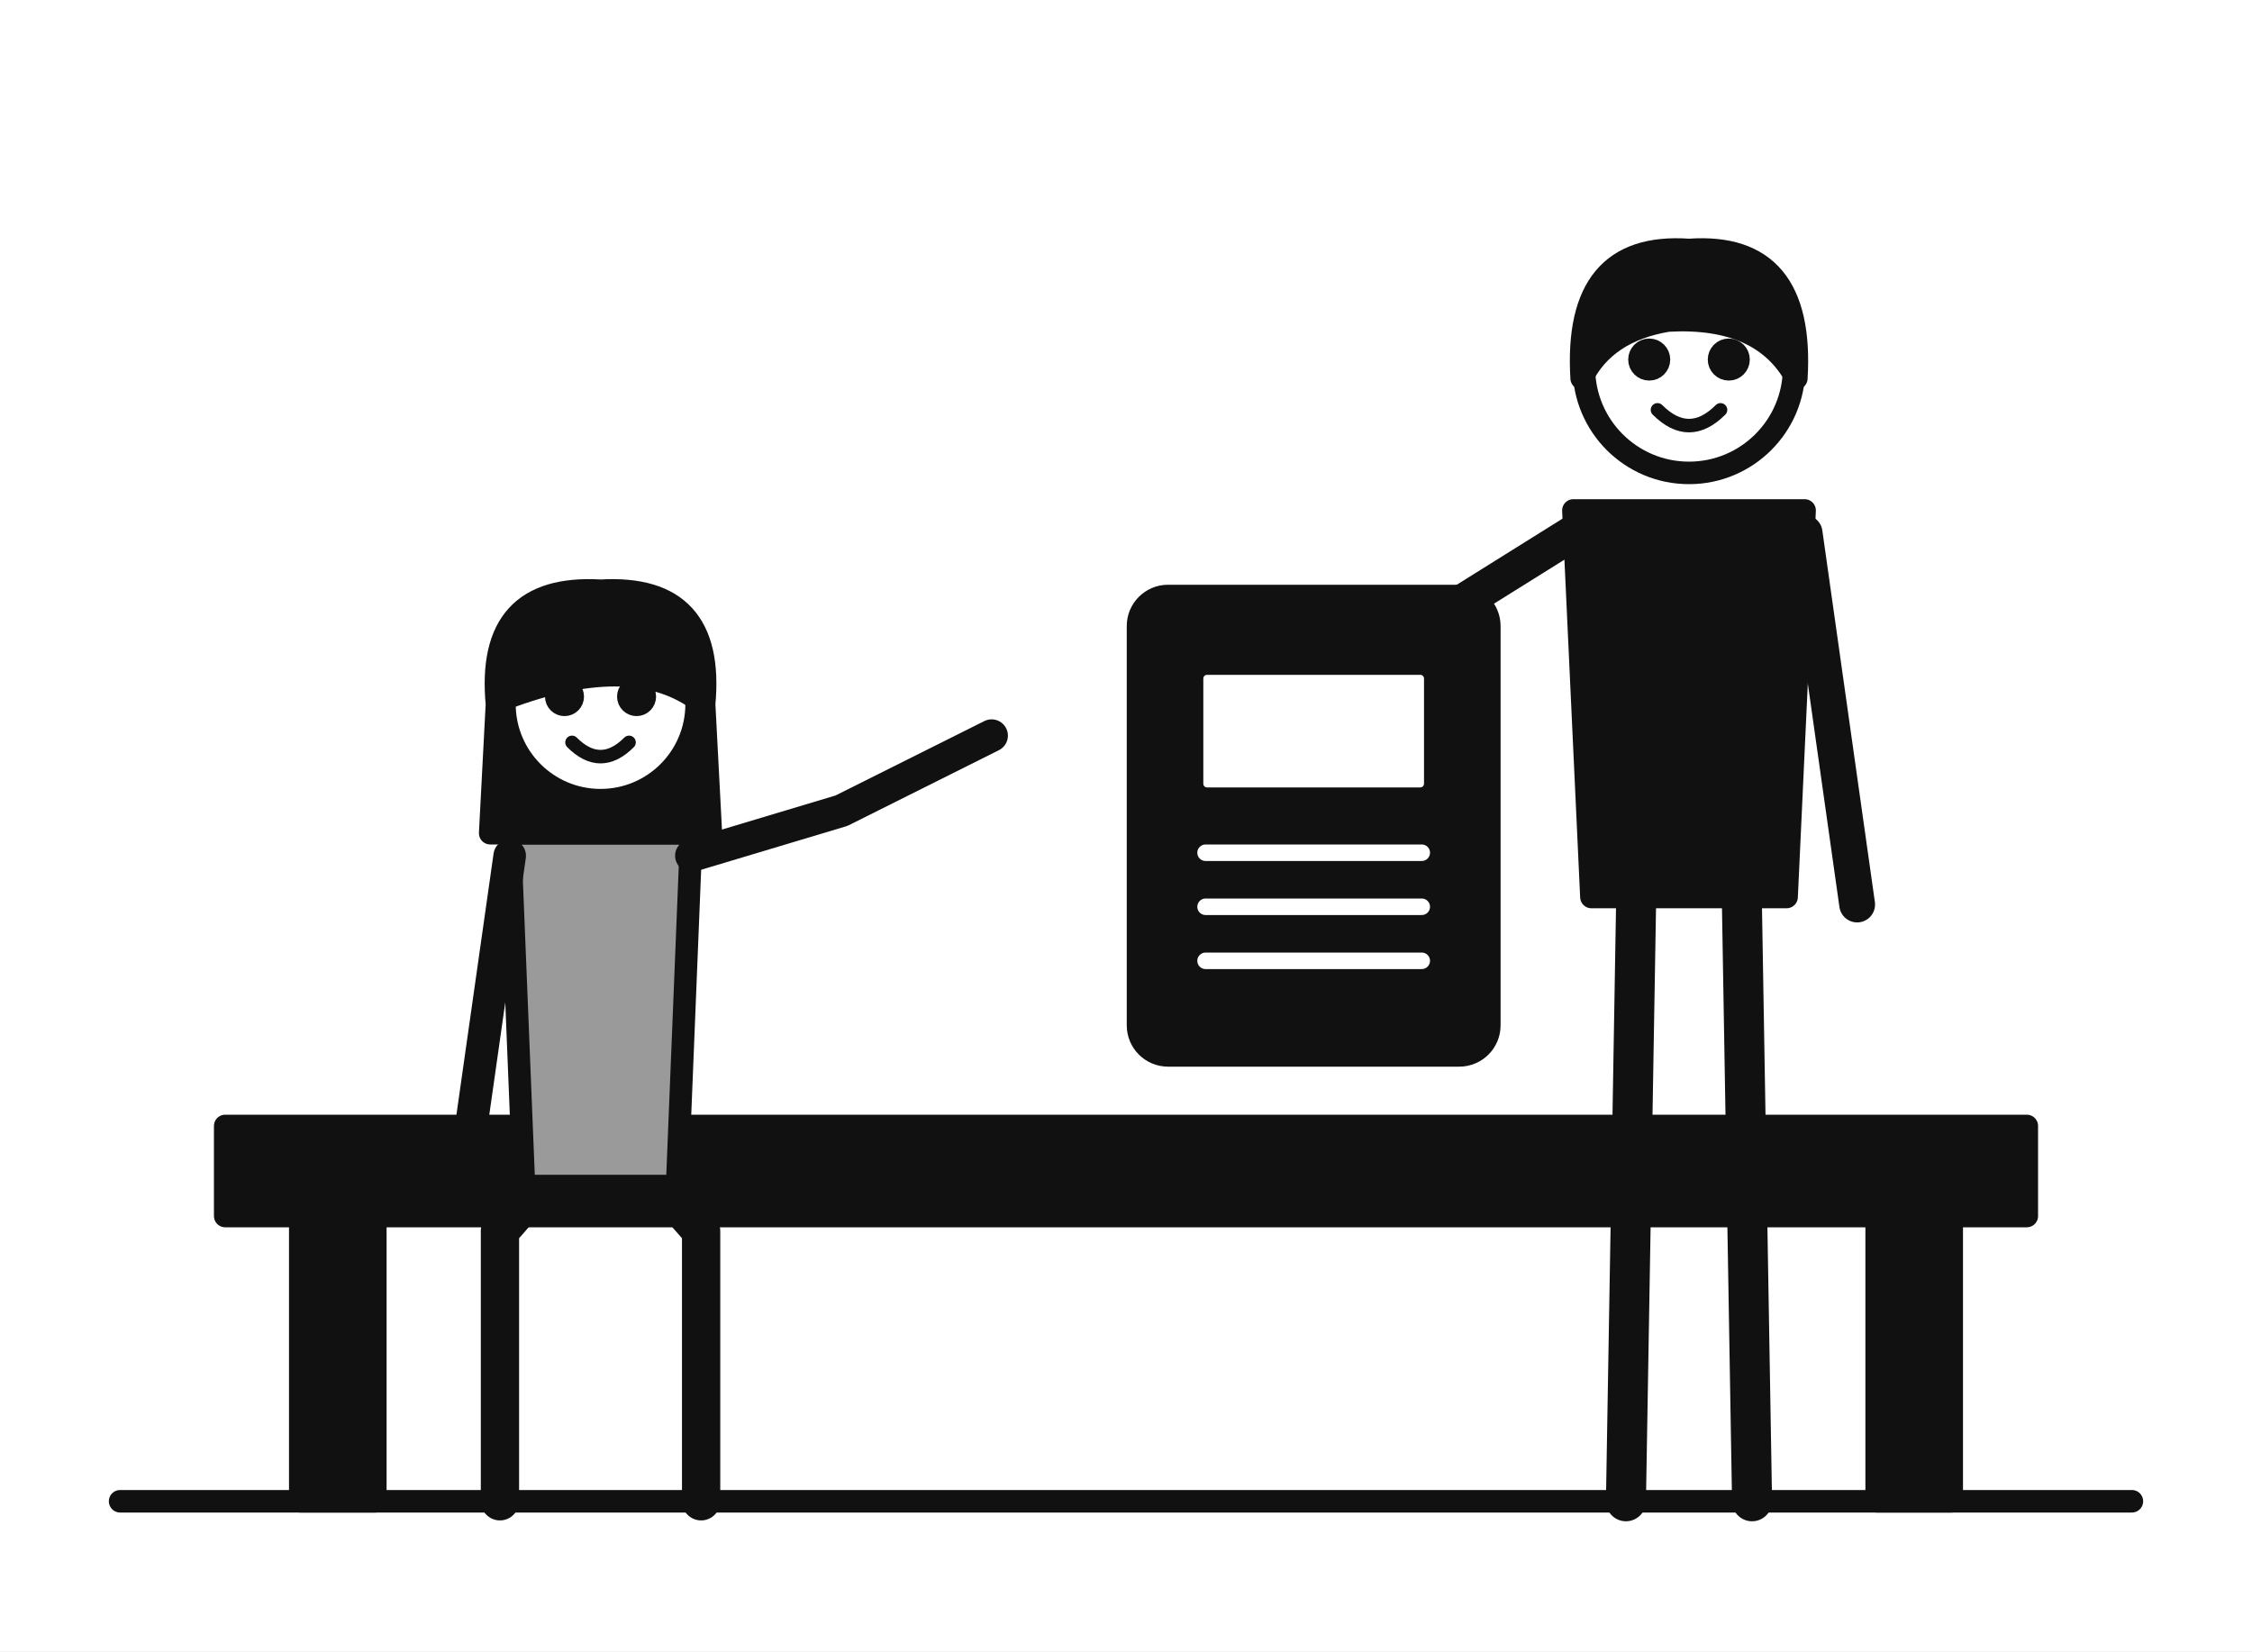
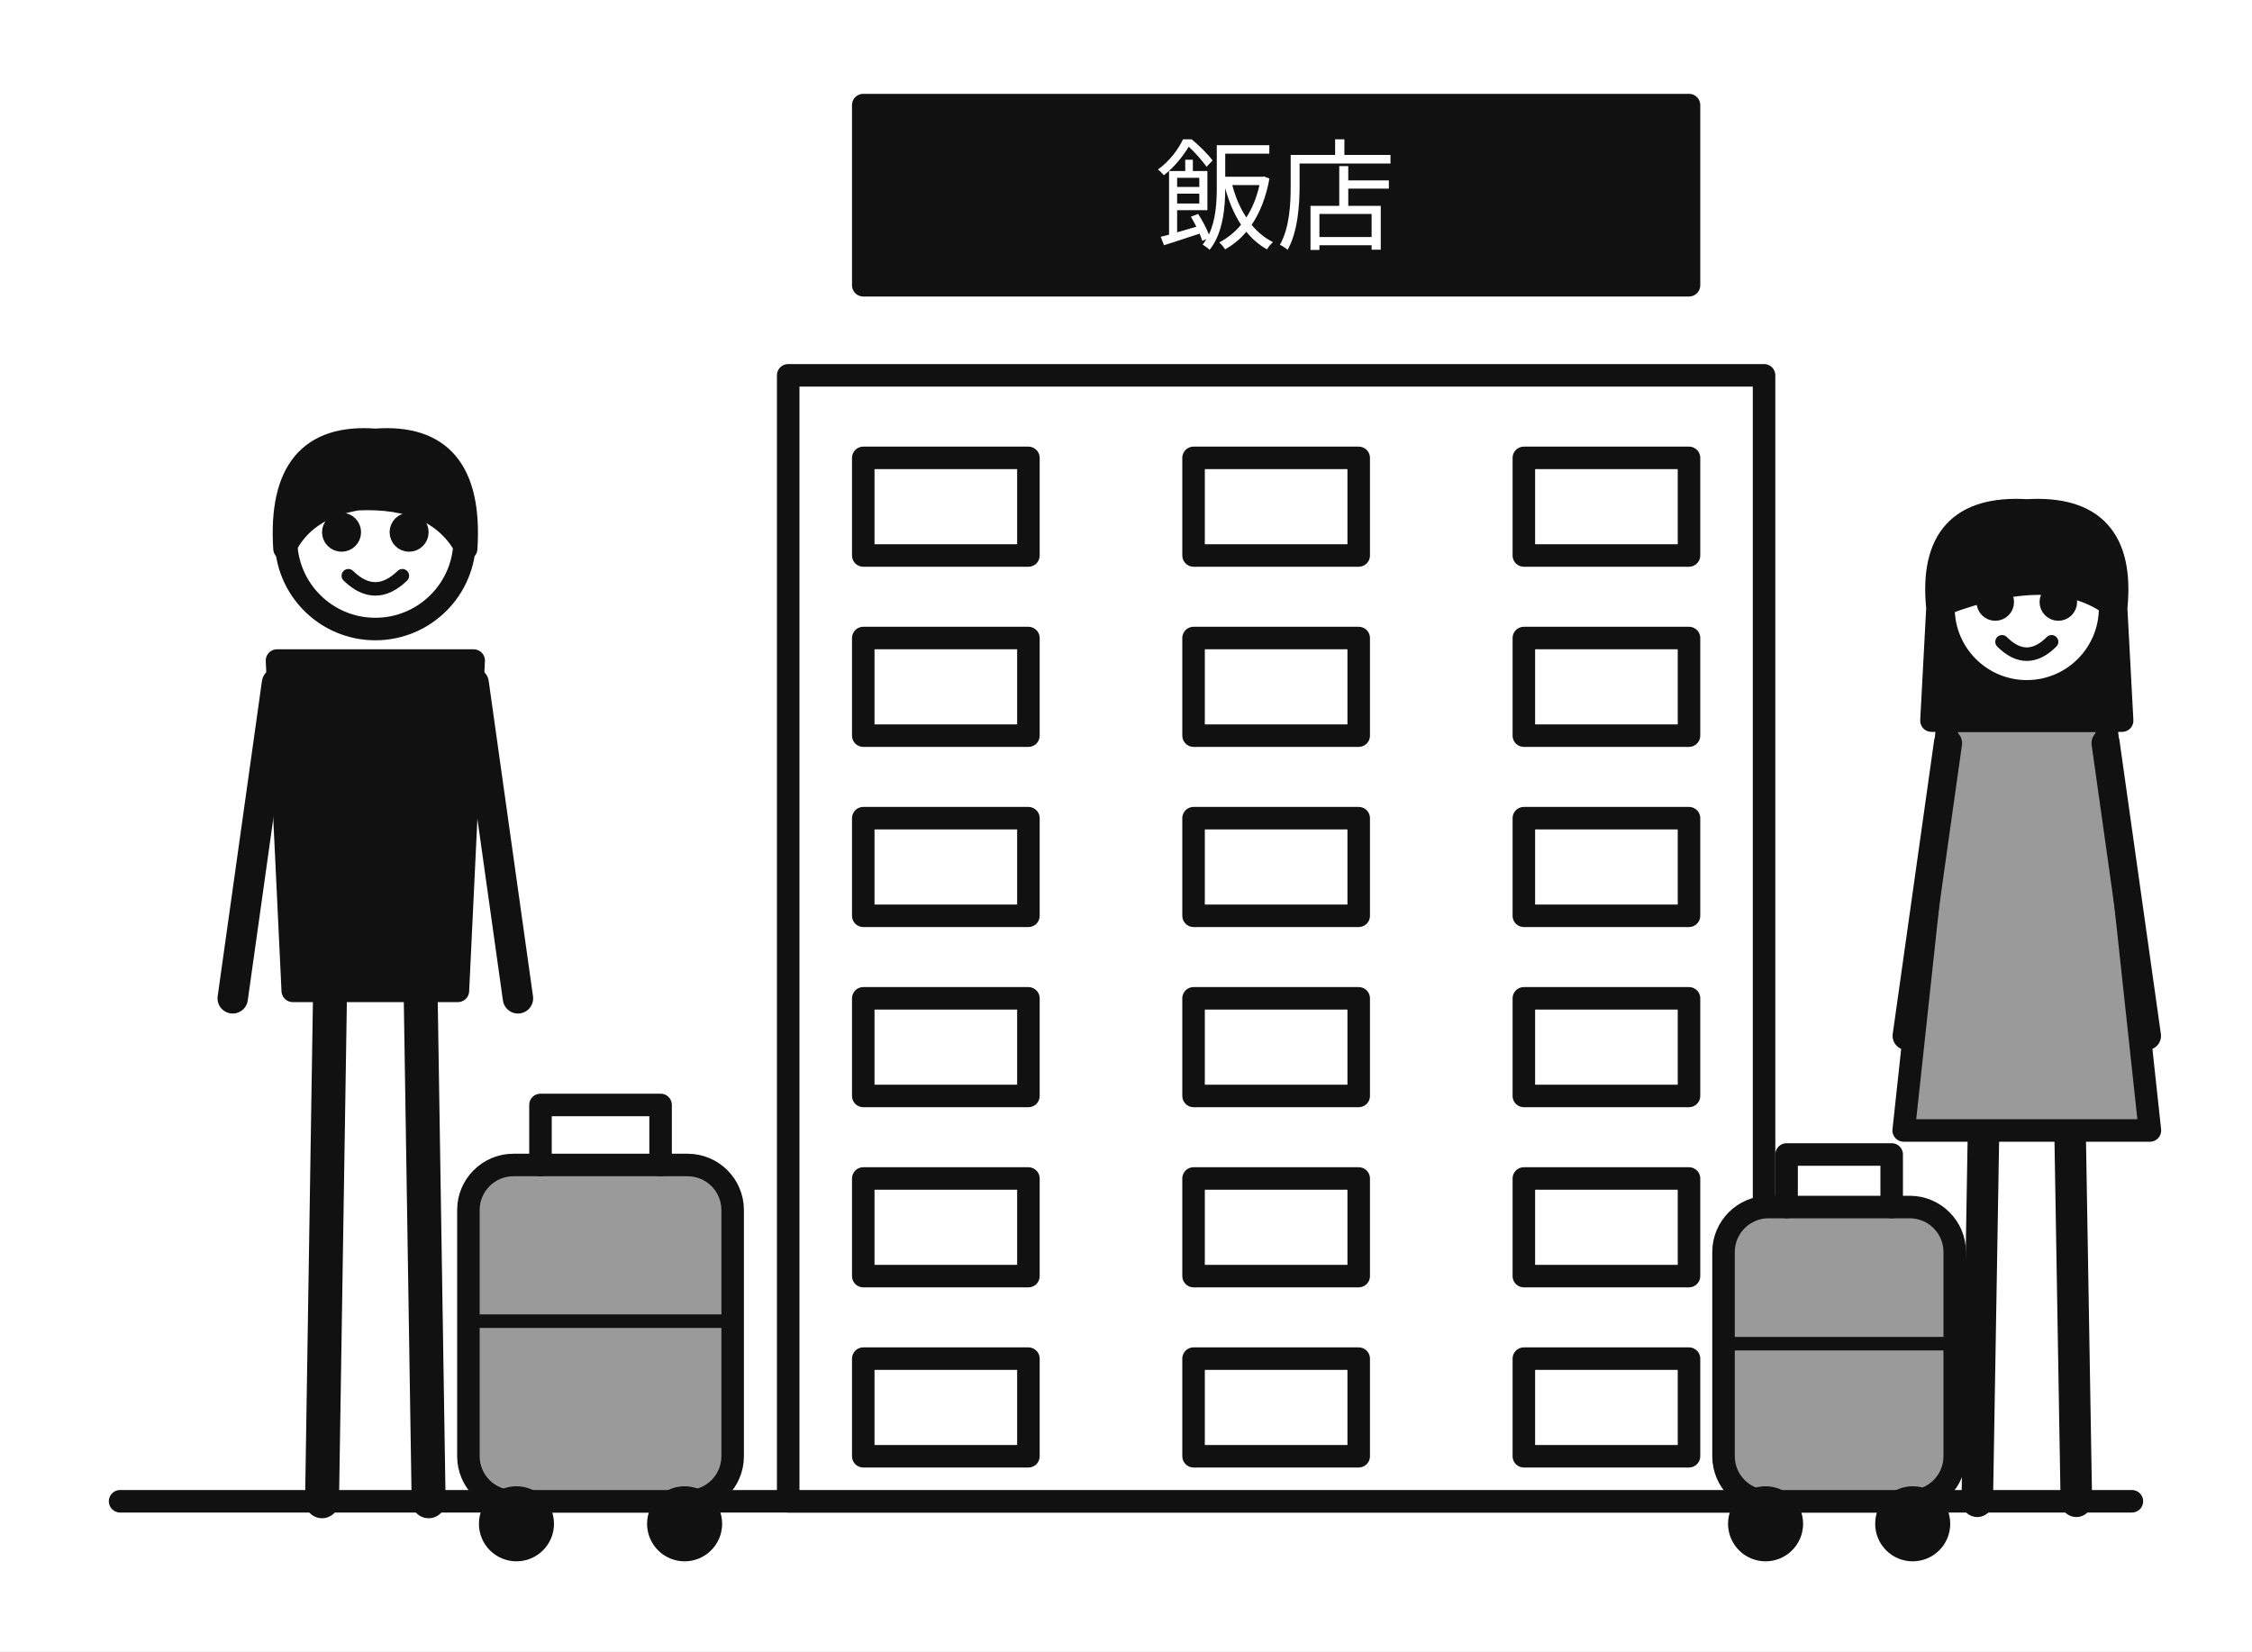
<svg xmlns="http://www.w3.org/2000/svg" viewBox="0 0 300 220">
  <style>.g{fill:none;stroke:#111;stroke-width:3;stroke-linecap:round;stroke-linejoin:round}.p{fill:#fff;stroke:#111;stroke-width:3;stroke-linejoin:round;stroke-linecap:round}.h{fill:#111;stroke:#111;stroke-width:3;stroke-linejoin:round;stroke-linecap:round}.a{fill:#9a9a9a;stroke:#111;stroke-width:3;stroke-linejoin:round;stroke-linecap:round}.t{fill:none;stroke:#111;stroke-width:1.8;stroke-linecap:round;stroke-linejoin:round}.w{fill:none;stroke:#fff;stroke-width:2.2;stroke-linecap:round}.m{fill:#d8342c;stroke:#111;stroke-width:3;stroke-linejoin:round}.hijau{fill:#3a9d4a;stroke:#111;stroke-width:3;stroke-linejoin:round}.biru{fill:#2f6fd6;stroke:#111;stroke-width:3;stroke-linejoin:round}.kuning{fill:#f2c230;stroke:#111;stroke-width:3;stroke-linejoin:round}.birutua{fill:#1c3470;stroke:#111;stroke-width:3;stroke-linejoin:round}.n{fill:#fff;stroke:none}text{font-family:'DFKai-SB','BiauKai','Kaiti TC','Noto Serif TC',serif;fill:#111}.d{font-family:'Segoe UI',Roboto,Arial,sans-serif;font-weight:700}</style>
  <rect width="300" height="220" fill="#fff" />
  <polyline class="g" points="16,200 284,200" />
-   <rect class="h" x="30" y="150" width="240" height="12" rx="0" />
-   <rect class="h" x="40" y="162" width="10" height="38" rx="0" />
-   <rect class="h" x="250" y="162" width="10" height="38" rx="0" />
-   <polyline class="g" points="73.6,156 66.6,164 66.6,200" style="stroke-width:5.1" />
-   <polyline class="g" points="86.4,156 93.4,164 93.4,200" style="stroke-width:5.1" />
-   <polygon class="a" points="67.9,111 92.1,111 90.2,158 69.8,158" />
-   <polyline class="g" points="67.9,114 61.5,159" style="stroke-width:4.335" />
-   <polyline class="g" points="92.1,114 112.1,108 132.1,98" style="stroke-width:4.335" />
-   <path class="h" d="M66.2 93.8 Q64.7 77.8 80 78.7 Q95.3 77.8 93.8 93.8 L94.7 111 L65.3 111 Z" />
-   <circle class="p" cx="80" cy="93.8" r="12.8" />
-   <path class="h" d="M67.2 93.1 Q68.5 79.8 80 80.4 Q91.5 79.8 92.8 93.1 Q83.8 86.8 67.2 93.1 Z" />
-   <circle class="h" cx="75.2" cy="92.8" r="1.1" />
-   <circle class="h" cx="84.8" cy="92.8" r="1.1" />
-   <path class="t" d="M76.2 98.9 Q80 102.7 83.8 98.9" />
-   <polyline class="g" points="218,117.5 216.6,200" style="stroke-width:5.33" />
-   <polyline class="g" points="232,117.5 233.4,200" style="stroke-width:5.33" />
-   <polygon class="h" points="209.6,68 240.4,68 238,119.5 212,119.5" />
-   <polyline class="g" points="209.6,71 193.6,81 175.6,85" style="stroke-width:4.769" />
-   <polyline class="g" points="240.4,71 247.4,120.5" style="stroke-width:4.769" />
-   <circle class="p" cx="225" cy="49" r="14" />
-   <path class="h" d="M210.7 50.4 Q209.6 32.2 225 33.3 Q240.4 32.2 239.3 50.4 Q234.8 42 222.2 42.7 Q213.8 44.1 210.7 50.4 Z" />
-   <circle class="h" cx="219.7" cy="47.9" r="1.3" />
-   <circle class="h" cx="230.3" cy="47.9" r="1.3" />
-   <path class="t" d="M220.8 54.6 Q225 58.8 229.2 54.6" />
-   <rect class="h" x="151.6" y="79.4" width="46.8" height="61.2" rx="4" />
-   <rect class="p" x="158.8" y="88.4" width="32.4" height="18" rx="2" />
-   <polyline class="w" points="160.6,113.6 189.4,113.6" />
-   <polyline class="w" points="160.6,120.8 189.4,120.8" />
-   <polyline class="w" points="160.6,128 189.4,128" />
+   <rect class="p" x="105" y="50" width="130" height="150" rx="0" />
+   <rect class="p" x="115" y="181" width="22" height="13" rx="0" />
+   <rect class="p" x="159" y="181" width="22" height="13" rx="0" />
+   <rect class="p" x="203" y="181" width="22" height="13" rx="0" />
+   <rect class="p" x="115" y="157" width="22" height="13" rx="0" />
+   <rect class="p" x="159" y="157" width="22" height="13" rx="0" />
+   <rect class="p" x="203" y="157" width="22" height="13" rx="0" />
+   <rect class="p" x="115" y="133" width="22" height="13" rx="0" />
+   <rect class="p" x="159" y="133" width="22" height="13" rx="0" />
+   <rect class="p" x="203" y="133" width="22" height="13" rx="0" />
+   <rect class="p" x="115" y="109" width="22" height="13" rx="0" />
+   <rect class="p" x="159" y="109" width="22" height="13" rx="0" />
+   <rect class="p" x="203" y="109" width="22" height="13" rx="0" />
+   <rect class="p" x="115" y="85" width="22" height="13" rx="0" />
+   <rect class="p" x="159" y="85" width="22" height="13" rx="0" />
+   <rect class="p" x="203" y="85" width="22" height="13" rx="0" />
+   <rect class="p" x="115" y="61" width="22" height="13" rx="0" />
+   <rect class="p" x="159" y="61" width="22" height="13" rx="0" />
+   <rect class="p" x="203" y="61" width="22" height="13" rx="0" />
+   <rect class="h" x="115" y="14" width="110" height="24" rx="0" />
+   <text x="170" y="32" font-size="16" text-anchor="middle" style="fill:#fff">飯店</text>
+   <polyline class="g" points="44,130 42.9,200" style="stroke-width:4.522" />
+   <polyline class="g" points="56,130 57.1,200" style="stroke-width:4.522" />
+   <polygon class="h" points="36.9,88 63.1,88 61,132 39,132" />
+   <polyline class="g" points="36.9,91 31,133" style="stroke-width:4.046" />
+   <polyline class="g" points="63.1,91 69,133" style="stroke-width:4.046" />
+   <circle class="p" cx="50" cy="71.9" r="11.9" />
+   <path class="h" d="M37.9 73.1 Q36.9 57.6 50 58.6 Q63.1 57.6 62.1 73.1 Q58.3 66 47.6 66.5 Q40.5 67.7 37.9 73.1 Z" />
+   <circle class="h" cx="45.5" cy="70.9" r="1.1" />
+   <circle class="h" cx="54.5" cy="70.9" r="1.1" />
+   <path class="t" d="M46.4 76.7 Q50 80.2 53.6 76.7" />
+   <rect class="a" x="62.4" y="155.2" width="35.2" height="44.8" rx="6" />
+   <path class="g" d="M72 155.2 l0 -8 l16 0 l0 8" />
+   <polyline class="t" points="62.4,176 97.6,176" />
+   <circle class="h" cx="68.8" cy="203" r="3.5" />
+   <circle class="h" cx="91.2" cy="203" r="3.5" />
+   <polyline class="g" points="264.5,135 263.4,200" style="stroke-width:4.199" />
+   <polyline class="g" points="275.5,135 276.6,200" style="stroke-width:4.199" />
+   <polygon class="a" points="259.5,96 280.5,96 286.4,150.6 253.6,150.6" />
+   <polyline class="g" points="259.5,99 254,138" style="stroke-width:3.757" />
+   <polyline class="g" points="280.5,99 286,138" style="stroke-width:3.757" />
+   <path class="h" d="M258.1 81 Q256.7 67.2 270 68 Q283.3 67.2 281.9 81 L282.7 96 L257.3 96 Z" />
+   <circle class="p" cx="270" cy="81" r="11.1" />
+   <path class="h" d="M258.9 80.5 Q260.1 68.9 270 69.4 Q279.9 68.9 281.1 80.5 Q273.3 75 258.9 80.5 Z" />
+   <circle class="h" cx="265.8" cy="80.2" r="1" />
+   <circle class="h" cx="274.2" cy="80.2" r="1" />
+   <path class="t" d="M266.7 85.5 Q270 88.8 273.3 85.5" />
+   <rect class="a" x="229.6" y="160.8" width="30.8" height="39.2" rx="6" />
+   <path class="g" d="M238 160.8 l0 -7 l14 0 l0 7" />
+   <polyline class="t" points="229.6,179 260.4,179" />
+   <circle class="h" cx="235.2" cy="203" r="3.5" />
+   <circle class="h" cx="254.8" cy="203" r="3.5" />
</svg>
